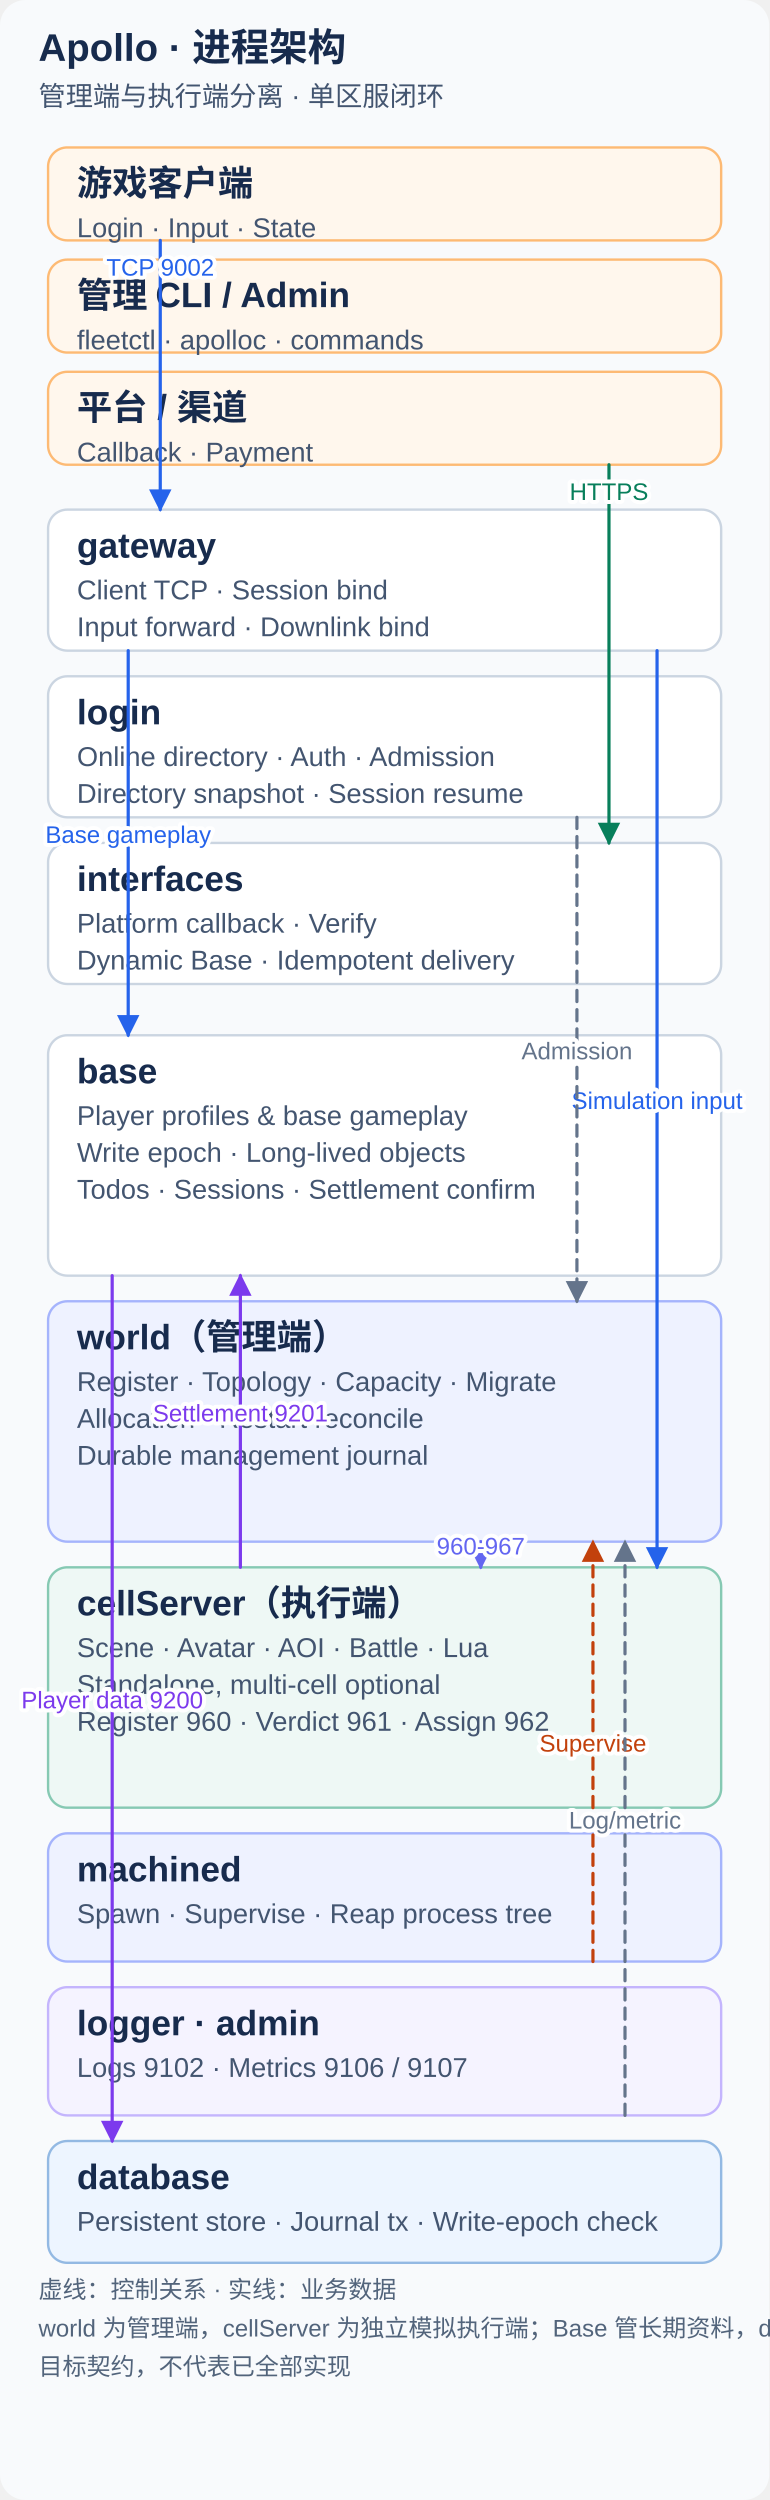
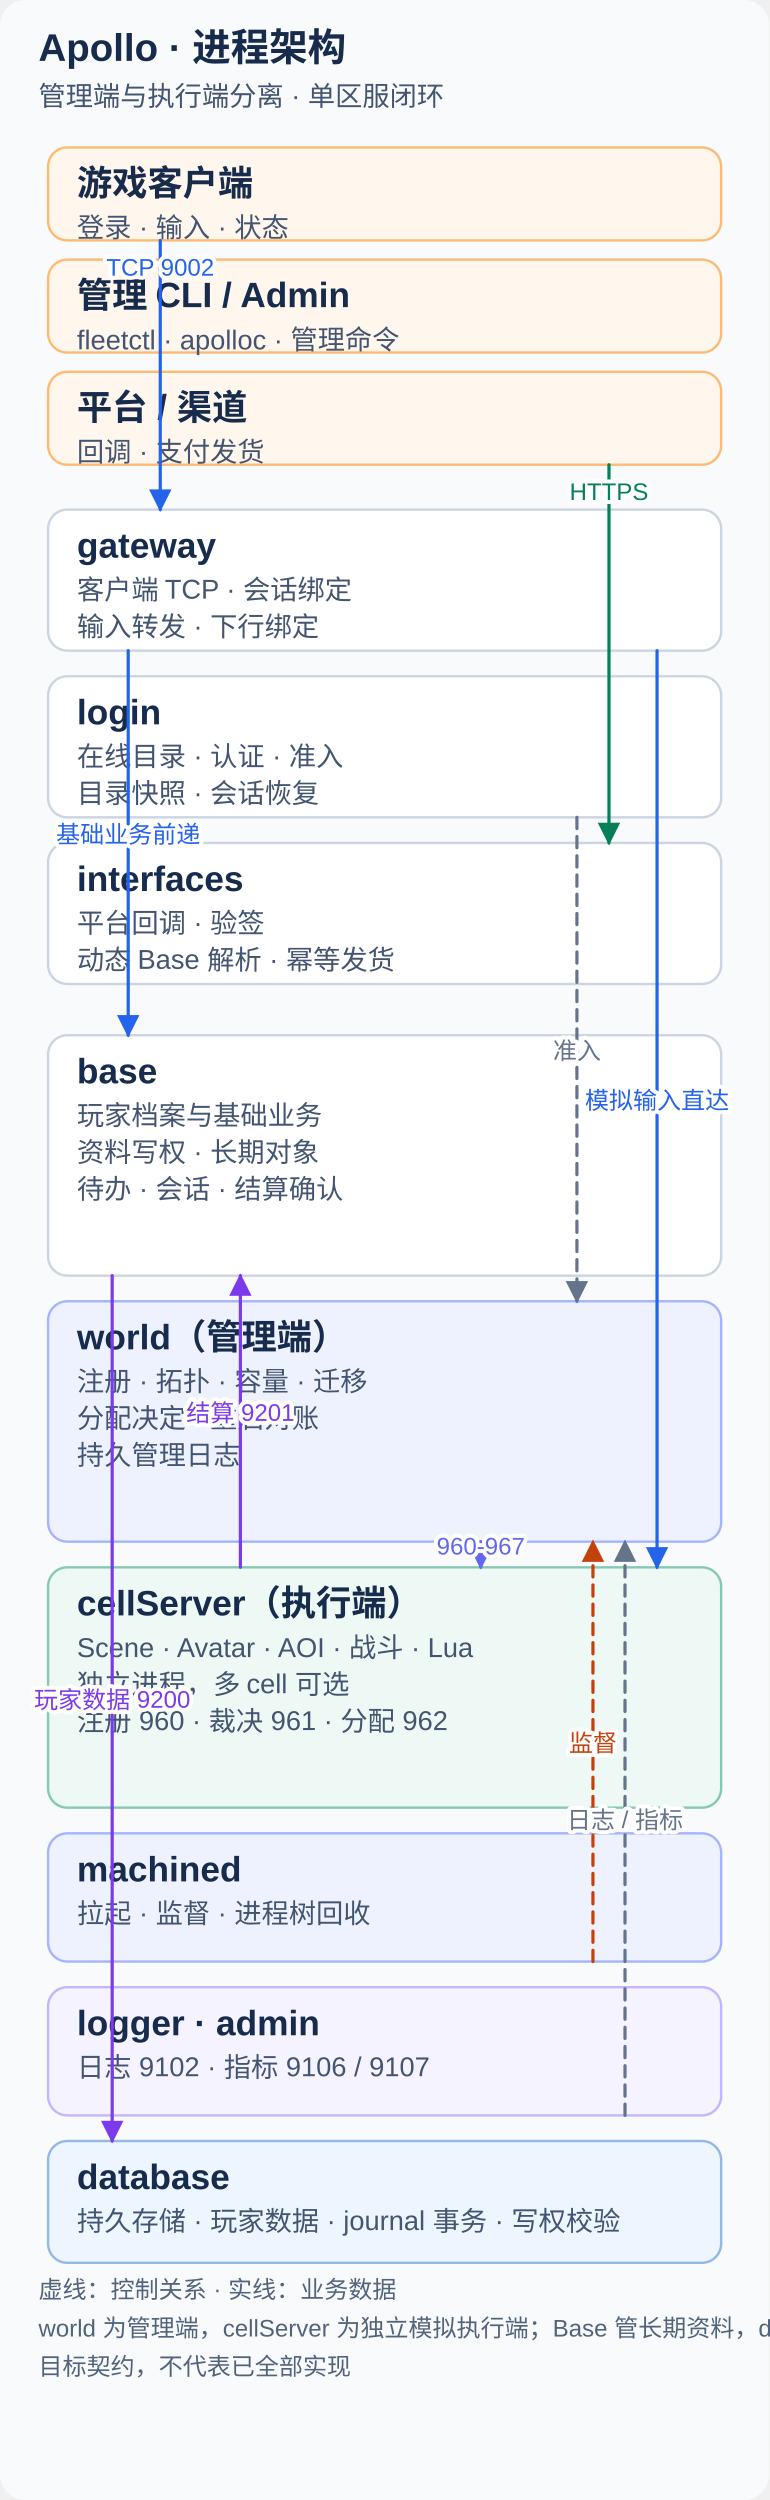
<svg xmlns="http://www.w3.org/2000/svg" width="480" height="1560" viewBox="0 0 480 1560" role="img" aria-labelledby="title desc" xml:lang="zh-CN">
  <defs>
    <marker id="arrow-blue" viewBox="0 0 10 10" refX="9" refY="5" markerWidth="7" markerHeight="7" orient="auto-start-reverse">
      <path d="M0 0 L10 5 L0 10Z" fill="#2563eb" />
    </marker>
    <marker id="arrow-indigo" viewBox="0 0 10 10" refX="9" refY="5" markerWidth="7" markerHeight="7" orient="auto-start-reverse">
      <path d="M0 0 L10 5 L0 10Z" fill="#6366f1" />
    </marker>
    <marker id="arrow-orange" viewBox="0 0 10 10" refX="9" refY="5" markerWidth="7" markerHeight="7" orient="auto-start-reverse">
      <path d="M0 0 L10 5 L0 10Z" fill="#c2410c" />
    </marker>
    <marker id="arrow-purple" viewBox="0 0 10 10" refX="9" refY="5" markerWidth="7" markerHeight="7" orient="auto-start-reverse">
      <path d="M0 0 L10 5 L0 10Z" fill="#7c3aed" />
    </marker>
    <marker id="arrow-green" viewBox="0 0 10 10" refX="9" refY="5" markerWidth="7" markerHeight="7" orient="auto-start-reverse">
      <path d="M0 0 L10 5 L0 10Z" fill="#087f5b" />
    </marker>
    <marker id="arrow-slate" viewBox="0 0 10 10" refX="9" refY="5" markerWidth="7" markerHeight="7" orient="auto-start-reverse">
      <path d="M0 0 L10 5 L0 10Z" fill="#64748b" />
    </marker>
  </defs>
  <style>text{font-family:Arial,'Noto Sans CJK SC','Microsoft YaHei',sans-serif;fill:#172b4d}.title{font-size:24px;font-weight:700}.name{font-size:22px;font-weight:700}.body{font-size:17px;fill:#435570}.small{font-size:15px;fill:#52647b}.label{font-size:15px;fill:#435570;paint-order:stroke;stroke:#fff;stroke-width:5px;stroke-linejoin:round}.edge{fill:none;stroke-linejoin:round}.control{stroke-dasharray:7 5}</style>
  <rect width="480" height="1560" rx="16" fill="#f8fafc" />
  <text x="24" y="38" class="title" text-anchor="start">Apollo · 进程架构</text>
  <text x="24" y="66" class="body" text-anchor="start">管理端与执行端分离 · 单区服闭环</text>
  <g data-node="游戏客户端">
    <rect x="30" y="92" width="420" height="58" rx="12" fill="#fff7ed" stroke="#fdba74" stroke-width="1.5" />
    <text x="48" y="122" class="name" text-anchor="start">游戏客户端</text>
-     <text x="48" y="148" class="body" text-anchor="start">Login · Input · State</text>
+     <text x="48" y="148" class="body" text-anchor="start">登录 · 输入 · 状态</text>
  </g>
  <g data-node="管理 CLI / Admin">
    <rect x="30" y="162" width="420" height="58" rx="12" fill="#fff7ed" stroke="#fdba74" stroke-width="1.5" />
    <text x="48" y="192" class="name" text-anchor="start">管理 CLI / Admin</text>
-     <text x="48" y="218" class="body" text-anchor="start">fleetctl · apolloc · commands</text>
+     <text x="48" y="218" class="body" text-anchor="start">fleetctl · apolloc · 管理命令</text>
  </g>
  <g data-node="平台 / 渠道">
    <rect x="30" y="232" width="420" height="58" rx="12" fill="#fff7ed" stroke="#fdba74" stroke-width="1.5" />
    <text x="48" y="262" class="name" text-anchor="start">平台 / 渠道</text>
-     <text x="48" y="288" class="body" text-anchor="start">Callback · Payment</text>
+     <text x="48" y="288" class="body" text-anchor="start">回调 · 支付发货</text>
  </g>
  <g data-node="gateway">
    <rect x="30" y="318" width="420" height="88" rx="12" fill="#fff" stroke="#cbd5e1" stroke-width="1.5" />
    <text x="48" y="348" class="name" text-anchor="start">gateway</text>
-     <text x="48" y="374" class="body" text-anchor="start">Client TCP · Session bind</text>
-     <text x="48" y="397" class="body" text-anchor="start">Input forward · Downlink bind</text>
+     <text x="48" y="374" class="body" text-anchor="start">客户端 TCP · 会话绑定</text>
+     <text x="48" y="397" class="body" text-anchor="start">输入转发 · 下行绑定</text>
  </g>
  <g data-node="login">
    <rect x="30" y="422" width="420" height="88" rx="12" fill="#fff" stroke="#cbd5e1" stroke-width="1.5" />
    <text x="48" y="452" class="name" text-anchor="start">login</text>
-     <text x="48" y="478" class="body" text-anchor="start">Online directory · Auth · Admission</text>
-     <text x="48" y="501" class="body" text-anchor="start">Directory snapshot · Session resume</text>
+     <text x="48" y="478" class="body" text-anchor="start">在线目录 · 认证 · 准入</text>
+     <text x="48" y="501" class="body" text-anchor="start">目录快照 · 会话恢复</text>
  </g>
  <g data-node="interfaces">
    <rect x="30" y="526" width="420" height="88" rx="12" fill="#fff" stroke="#cbd5e1" stroke-width="1.5" />
    <text x="48" y="556" class="name" text-anchor="start">interfaces</text>
-     <text x="48" y="582" class="body" text-anchor="start">Platform callback · Verify</text>
-     <text x="48" y="605" class="body" text-anchor="start">Dynamic Base · Idempotent delivery</text>
+     <text x="48" y="582" class="body" text-anchor="start">平台回调 · 验签</text>
+     <text x="48" y="605" class="body" text-anchor="start">动态 Base 解析 · 幂等发货</text>
  </g>
  <g data-node="base">
    <rect x="30" y="646" width="420" height="150" rx="12" fill="#fff" stroke="#cbd5e1" stroke-width="1.5" />
    <text x="48" y="676" class="name" text-anchor="start">base</text>
-     <text x="48" y="702" class="body" text-anchor="start">Player profiles &amp; base gameplay</text>
-     <text x="48" y="725" class="body" text-anchor="start">Write epoch · Long-lived objects</text>
-     <text x="48" y="748" class="body" text-anchor="start">Todos · Sessions · Settlement confirm</text>
+     <text x="48" y="702" class="body" text-anchor="start">玩家档案与基础业务</text>
+     <text x="48" y="725" class="body" text-anchor="start">资料写权 · 长期对象</text>
+     <text x="48" y="748" class="body" text-anchor="start">待办 · 会话 · 结算确认</text>
  </g>
  <g data-node="world（管理端）">
    <rect x="30" y="812" width="420" height="150" rx="12" fill="#eef2ff" stroke="#a5b4fc" stroke-width="1.5" />
    <text x="48" y="842" class="name" text-anchor="start">world（管理端）</text>
-     <text x="48" y="868" class="body" text-anchor="start">Register · Topology · Capacity · Migrate</text>
-     <text x="48" y="891" class="body" text-anchor="start">Allocation · Restart reconcile</text>
-     <text x="48" y="914" class="body" text-anchor="start">Durable management journal</text>
+     <text x="48" y="868" class="body" text-anchor="start">注册 · 拓扑 · 容量 · 迁移</text>
+     <text x="48" y="891" class="body" text-anchor="start">分配决定 · 重启对账</text>
+     <text x="48" y="914" class="body" text-anchor="start">持久管理日志</text>
  </g>
  <g data-node="cellServer（执行端）">
    <rect x="30" y="978" width="420" height="150" rx="12" fill="#eef8f5" stroke="#86c9b3" stroke-width="1.5" />
    <text x="48" y="1008" class="name" text-anchor="start">cellServer（执行端）</text>
-     <text x="48" y="1034" class="body" text-anchor="start">Scene · Avatar · AOI · Battle · Lua</text>
-     <text x="48" y="1057" class="body" text-anchor="start">Standalone, multi-cell optional</text>
-     <text x="48" y="1080" class="body" text-anchor="start">Register 960 · Verdict 961 · Assign 962</text>
+     <text x="48" y="1034" class="body" text-anchor="start">Scene · Avatar · AOI · 战斗 · Lua</text>
+     <text x="48" y="1057" class="body" text-anchor="start">独立进程，多 cell 可选</text>
+     <text x="48" y="1080" class="body" text-anchor="start">注册 960 · 裁决 961 · 分配 962</text>
  </g>
  <g data-node="machined">
    <rect x="30" y="1144" width="420" height="80" rx="12" fill="#eef2ff" stroke="#a5b4fc" stroke-width="1.5" />
    <text x="48" y="1174" class="name" text-anchor="start">machined</text>
-     <text x="48" y="1200" class="body" text-anchor="start">Spawn · Supervise · Reap process tree</text>
+     <text x="48" y="1200" class="body" text-anchor="start">拉起 · 监督 · 进程树回收</text>
  </g>
  <g data-node="logger · admin">
    <rect x="30" y="1240" width="420" height="80" rx="12" fill="#f5f3ff" stroke="#c4b5fd" stroke-width="1.5" />
    <text x="48" y="1270" class="name" text-anchor="start">logger · admin</text>
-     <text x="48" y="1296" class="body" text-anchor="start">Logs 9102 · Metrics 9106 / 9107</text>
+     <text x="48" y="1296" class="body" text-anchor="start">日志 9102 · 指标 9106 / 9107</text>
  </g>
  <g data-node="database">
    <rect x="30" y="1336" width="420" height="76" rx="12" fill="#edf5ff" stroke="#93b9e3" stroke-width="1.5" />
    <text x="48" y="1366" class="name" text-anchor="start">database</text>
-     <text x="48" y="1392" class="body" text-anchor="start">Persistent store · Journal tx · Write-epoch check</text>
+     <text x="48" y="1392" class="body" text-anchor="start">持久存储 · 玩家数据 · journal 事务 · 写权校验</text>
  </g>
  <path d="M100 150 L100 318" fill="none" stroke="#2563eb" stroke-width="2" stroke-linecap="round" stroke-linejoin="round" class="edge" marker-end="url(#arrow-blue)" />
  <text x="100" y="172" class="label" text-anchor="middle" style="fill:#2563eb">TCP 9002</text>
  <path d="M380 290 L380 526" fill="none" stroke="#087f5b" stroke-width="2" stroke-linecap="round" stroke-linejoin="round" class="edge" marker-end="url(#arrow-green)" />
  <text x="380" y="312" class="label" text-anchor="middle" style="fill:#087f5b">HTTPS</text>
  <path d="M80 406 L80 646" fill="none" stroke="#2563eb" stroke-width="2" stroke-linecap="round" stroke-linejoin="round" class="edge" marker-end="url(#arrow-blue)" />
-   <text x="80" y="526" class="label" text-anchor="middle" style="fill:#2563eb">Base gameplay</text>
+   <text x="80" y="526" class="label" text-anchor="middle" style="fill:#2563eb">基础业务前递</text>
  <path d="M410 406 L410 978" fill="none" stroke="#2563eb" stroke-width="2" stroke-linecap="round" stroke-linejoin="round" class="edge" marker-end="url(#arrow-blue)" />
-   <text x="410" y="692" class="label" text-anchor="middle" style="fill:#2563eb">Simulation input</text>
+   <text x="410" y="692" class="label" text-anchor="middle" style="fill:#2563eb">模拟输入直达</text>
  <path d="M360 510 L360 812" fill="none" stroke="#64748b" stroke-width="2" stroke-linecap="round" stroke-linejoin="round" class="control" marker-end="url(#arrow-slate)" />
-   <text x="360" y="661" class="label" text-anchor="middle" style="fill:#64748b">Admission</text>
+   <text x="360" y="661" class="label" text-anchor="middle" style="fill:#64748b">准入</text>
  <path d="M300 962 L300 978" fill="none" stroke="#6366f1" stroke-width="2" stroke-linecap="round" stroke-linejoin="round" class="edge" marker-end="url(#arrow-indigo)" />
  <text x="300" y="970" class="label" text-anchor="middle" style="fill:#6366f1">960-967</text>
  <path d="M150 978 L150 796" fill="none" stroke="#7c3aed" stroke-width="2" stroke-linecap="round" stroke-linejoin="round" class="edge" marker-end="url(#arrow-purple)" />
-   <text x="150" y="887" class="label" text-anchor="middle" style="fill:#7c3aed">Settlement 9201</text>
+   <text x="150" y="887" class="label" text-anchor="middle" style="fill:#7c3aed">结算 9201</text>
  <path d="M70 796 L70 1336" fill="none" stroke="#7c3aed" stroke-width="2" stroke-linecap="round" stroke-linejoin="round" class="edge" marker-end="url(#arrow-purple)" />
-   <text x="70" y="1066" class="label" text-anchor="middle" style="fill:#7c3aed">Player data 9200</text>
+   <text x="70" y="1066" class="label" text-anchor="middle" style="fill:#7c3aed">玩家数据 9200</text>
  <path d="M370 1224 L370 962" fill="none" stroke="#c2410c" stroke-width="2" stroke-linecap="round" stroke-linejoin="round" class="control" marker-end="url(#arrow-orange)" />
-   <text x="370" y="1093" class="label" text-anchor="middle" style="fill:#c2410c">Supervise</text>
+   <text x="370" y="1093" class="label" text-anchor="middle" style="fill:#c2410c">监督</text>
  <path d="M390 1320 L390 962" fill="none" stroke="#64748b" stroke-width="2" stroke-linecap="round" stroke-linejoin="round" class="control" marker-end="url(#arrow-slate)" />
-   <text x="390" y="1141" class="label" text-anchor="middle" style="fill:#64748b">Log/metric</text>
+   <text x="390" y="1141" class="label" text-anchor="middle" style="fill:#64748b">日志 / 指标</text>
  <text x="24" y="1434" class="small" text-anchor="start">虚线：控制关系 · 实线：业务数据</text>
  <text x="24" y="1458" class="small" text-anchor="start">world 为管理端，cellServer 为独立模拟执行端；Base 管长期资料，database 持久</text>
  <text x="24" y="1482" class="small" text-anchor="start">目标契约，不代表已全部实现</text>
</svg>
